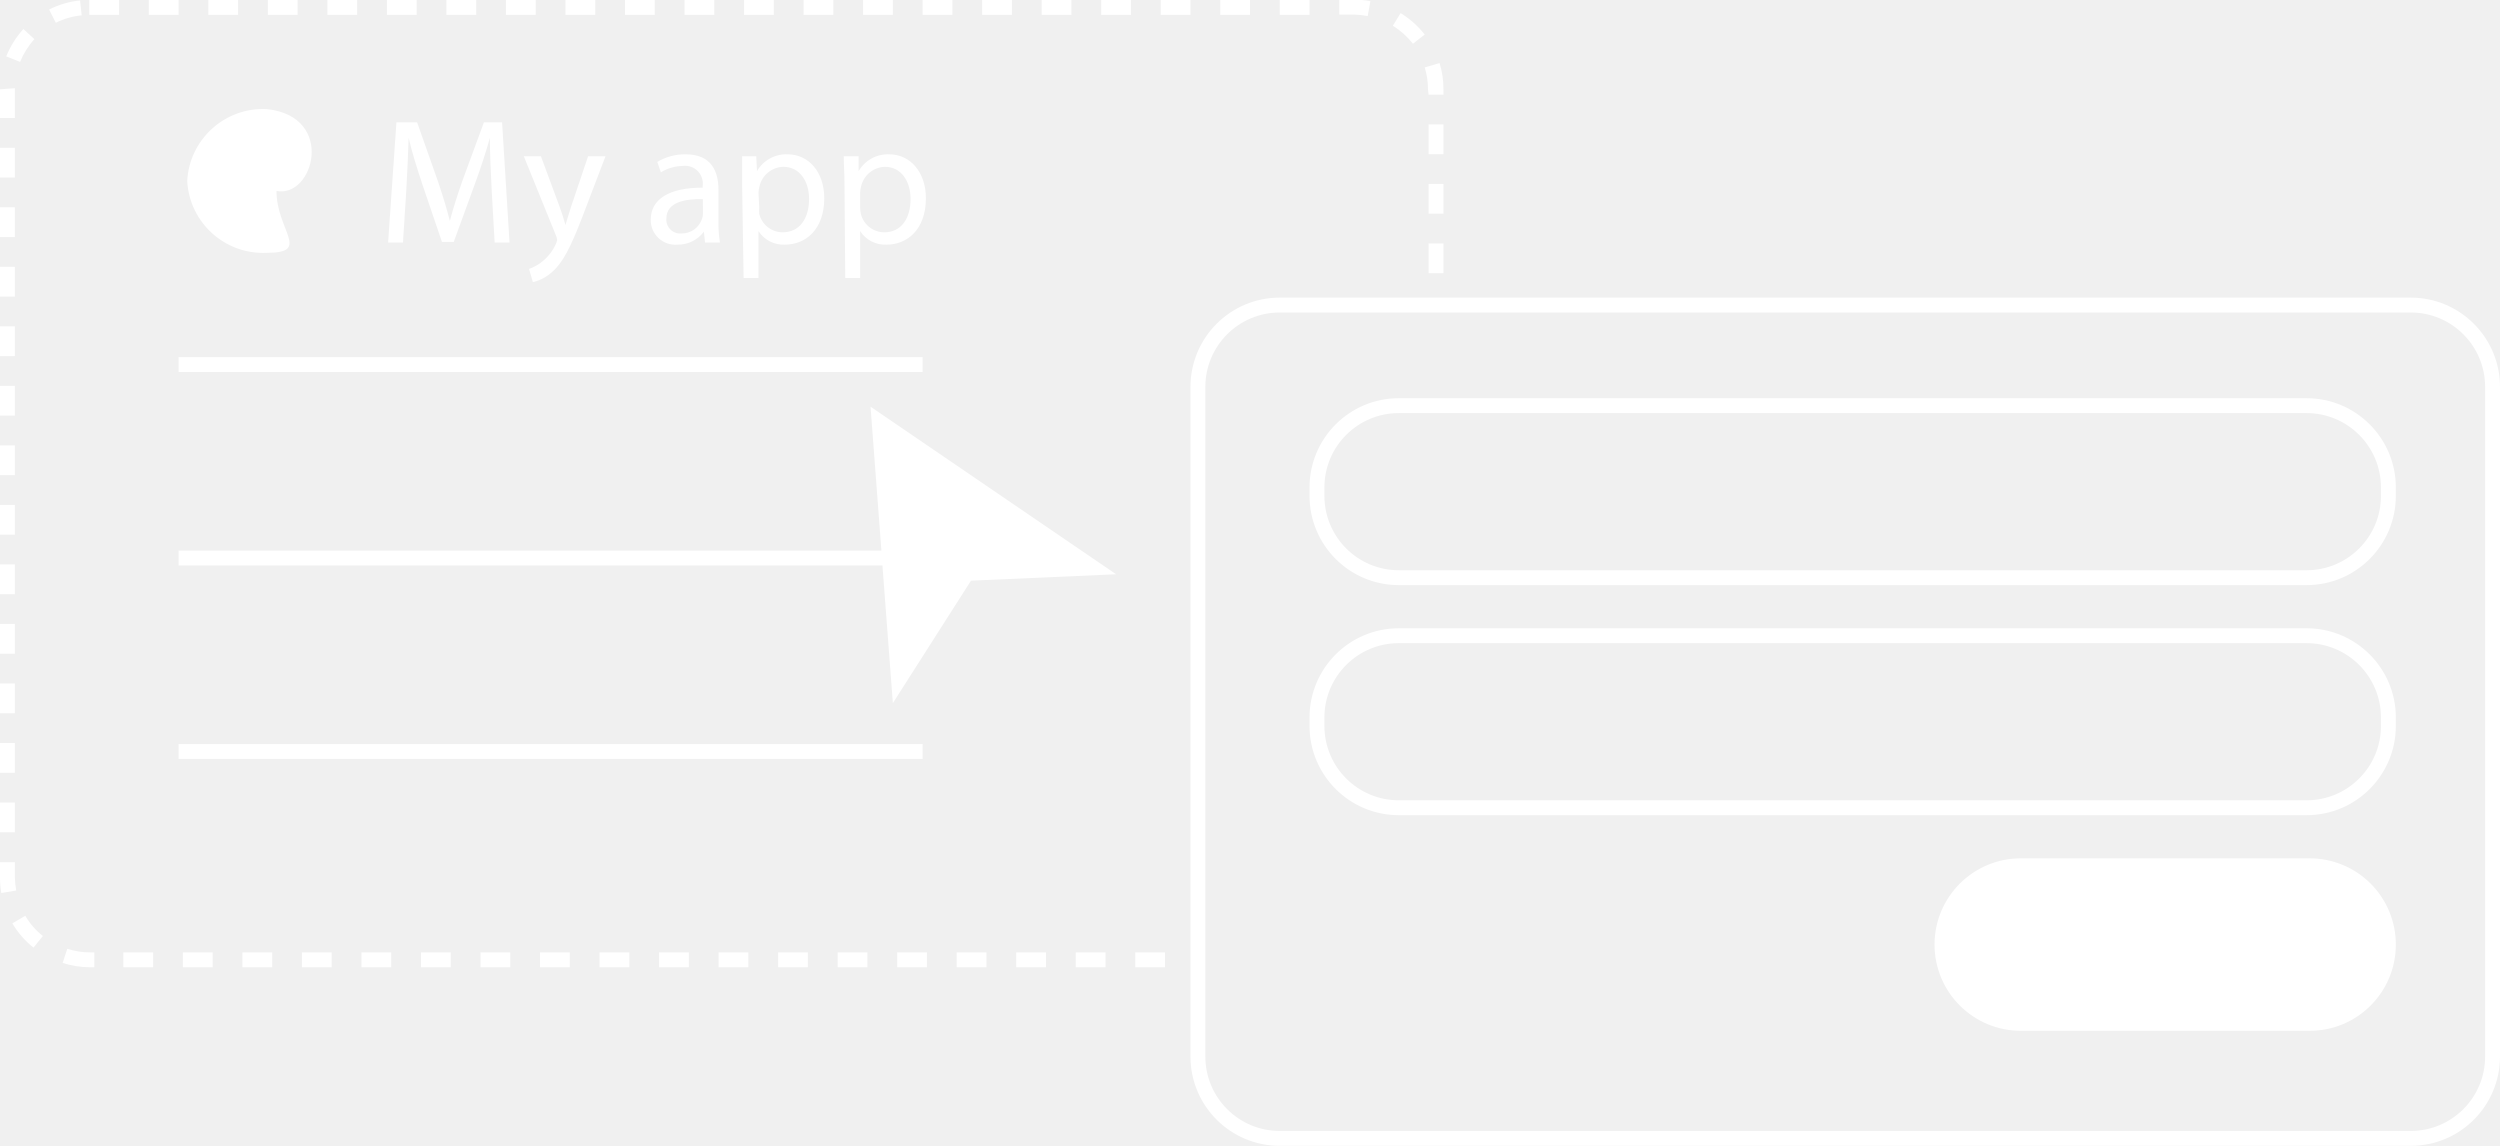
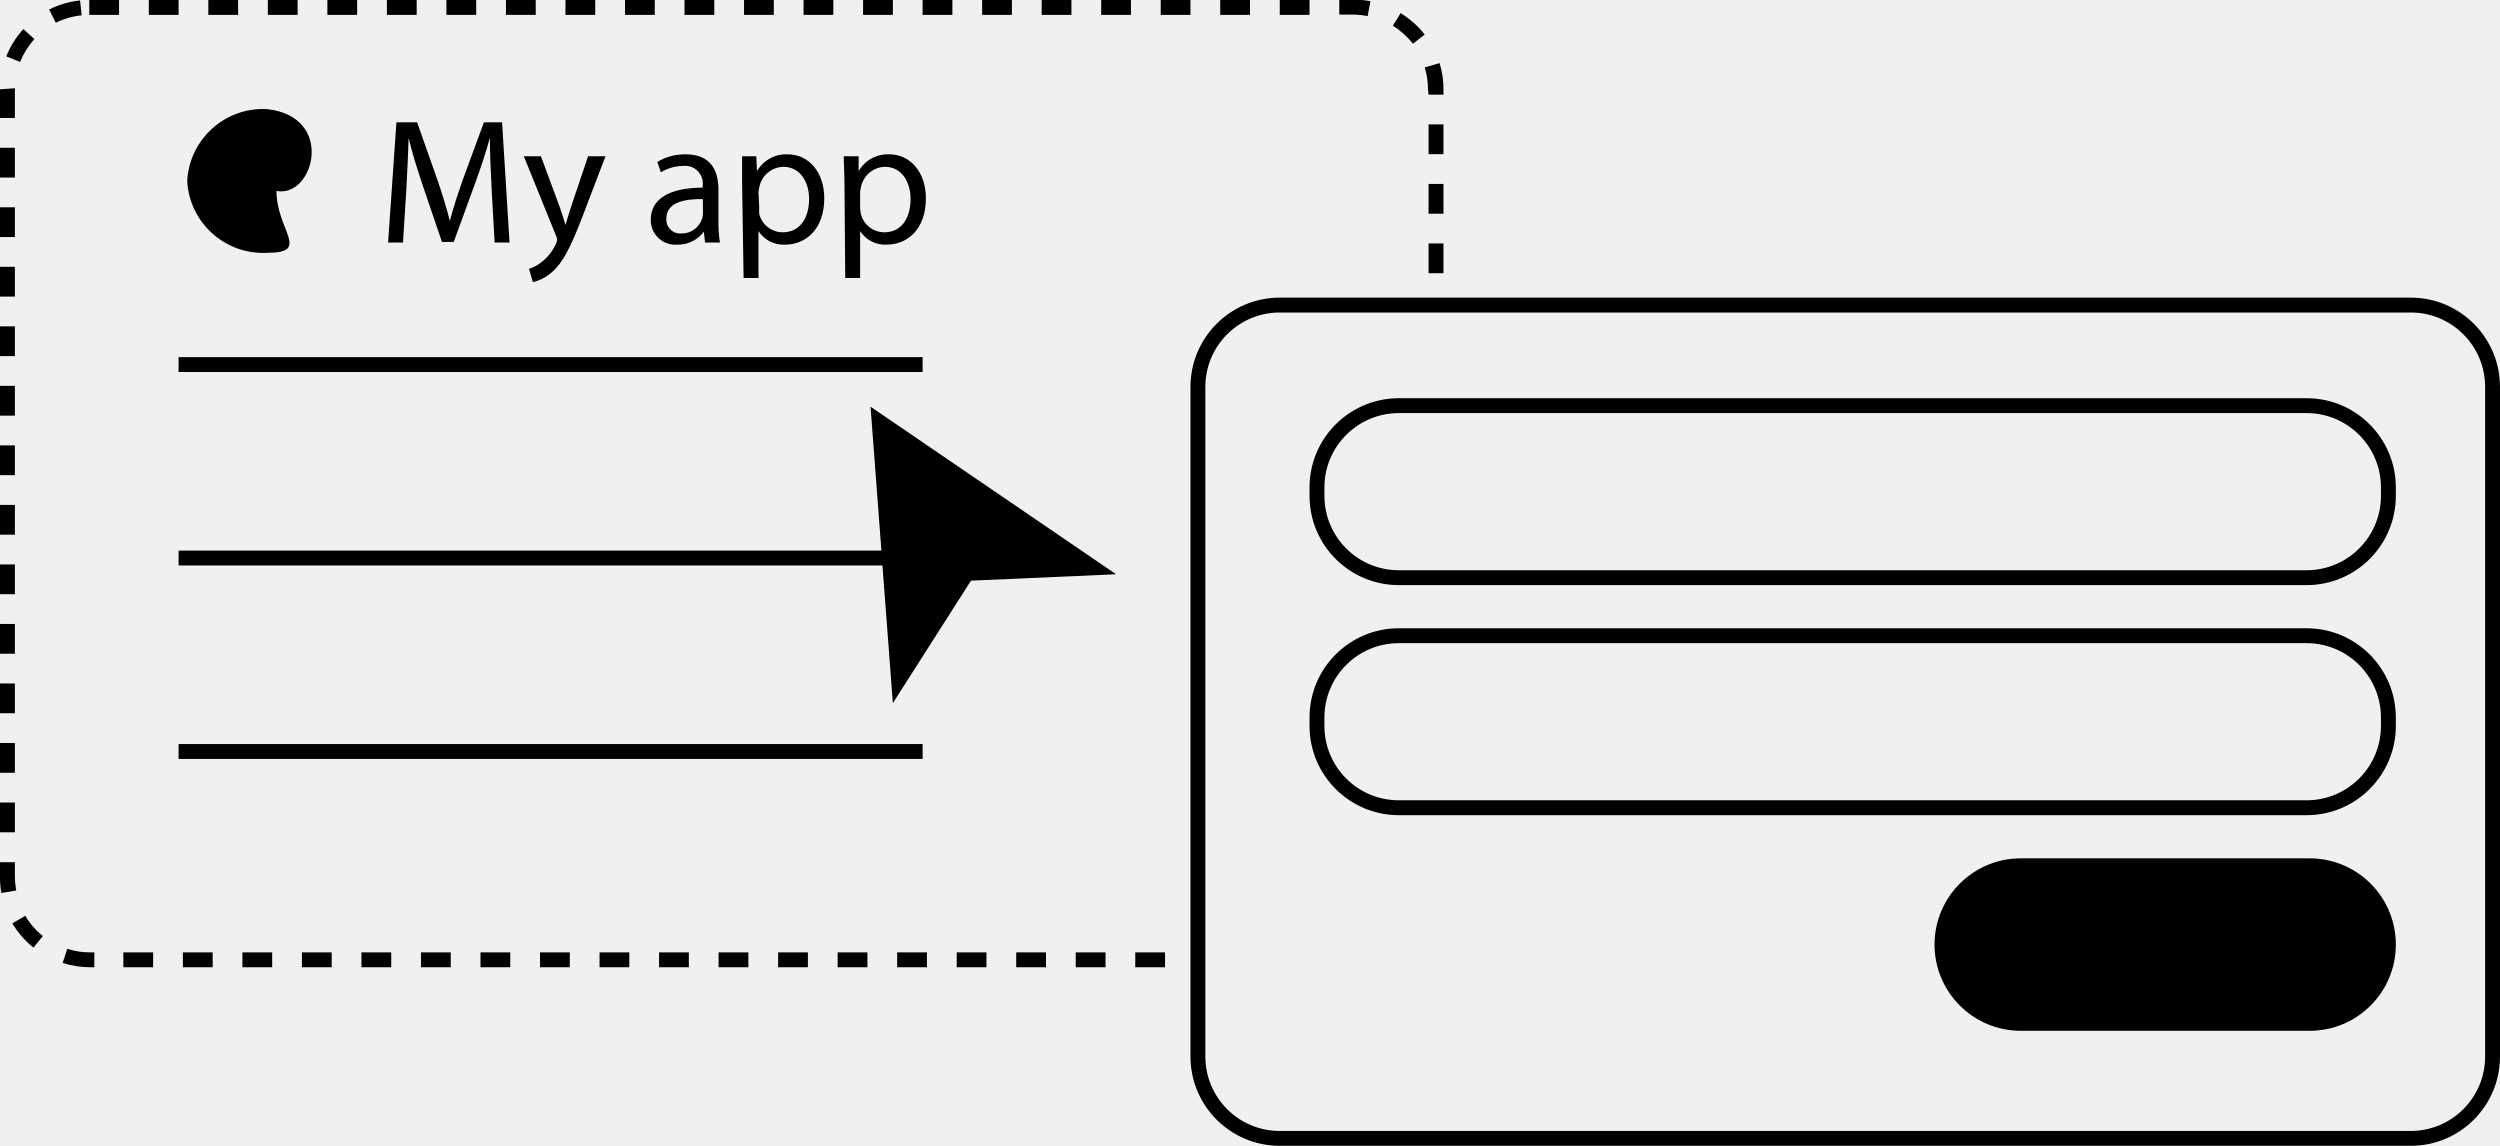
<svg xmlns="http://www.w3.org/2000/svg" width="168" height="77" viewBox="0 0 168 77">
  <defs>
-     <style>.a{fill:#fff;}</style>
+     <style>.a{fill:currentColor;}</style>
  </defs>
  <rect class="a" y="49.93" width="1" height="2" />
  <rect class="a" y="53.93" width="1" height="2" />
  <path class="a" d="M-221.52,267.06V266h-1v1.07a5.75,5.75,0,0,0,.09,1l1-.17A6,6,0,0,1-221.52,267.06Z" transform="translate(222.52 -208.06)" />
  <rect class="a" x="16.29" y="64" width="2" height="1" />
  <rect class="a" y="33.93" width="1" height="2" />
  <rect class="a" y="41.93" width="1" height="2" />
  <rect class="a" y="37.93" width="1" height="2" />
  <rect class="a" x="14" width="2" height="1" />
  <rect class="a" x="12.29" y="64" width="2" height="1" />
  <rect class="a" y="29.93" width="1" height="2" />
  <rect class="a" x="10" width="2" height="1" />
  <rect class="a" x="8.29" y="64" width="2" height="1" />
  <path class="a" d="M-217.14,208.09a6,6,0,0,0-2.08.61l.45.89a5,5,0,0,1,1.74-.5Z" transform="translate(222.52 -208.06)" />
  <rect class="a" x="6" width="2" height="1" />
  <path class="a" d="M-220.82,269.6l-.87.51a6,6,0,0,0,1.42,1.63l.63-.78A4.79,4.79,0,0,1-220.82,269.6Z" transform="translate(222.52 -208.06)" />
  <rect class="a" y="45.93" width="1" height="2" />
  <path class="a" d="M-127.57,211l.79-.62a6.19,6.19,0,0,0-1.62-1.44l-.52.85A5.19,5.19,0,0,1-127.57,211Z" transform="translate(222.52 -208.06)" />
  <path class="a" d="M-130.61,209.14l.18-1a5.67,5.67,0,0,0-1.09-.1h-1v1h1A5.5,5.5,0,0,1-130.61,209.14Z" transform="translate(222.52 -208.06)" />
  <rect class="a" y="25.93" width="1" height="2" />
  <rect class="a" x="86" width="2" height="1" />
  <path class="a" d="M-126.52,214.42h1v-.36a5.82,5.82,0,0,0-.26-1.76l-1,.29a4.9,4.9,0,0,1,.22,1.47Z" transform="translate(222.52 -208.06)" />
  <rect class="a" x="96" y="16.36" width="1" height="2" />
  <rect class="a" x="96" y="12.36" width="1" height="2" />
  <rect class="a" x="96" y="8.36" width="1" height="2" />
  <rect class="a" y="17.93" width="1" height="2" />
  <rect class="a" y="21.93" width="1" height="2" />
  <rect class="a" y="13.93" width="1" height="2" />
  <rect class="a" x="82" width="2" height="1" />
  <path class="a" d="M-220.21,210.69l-.74-.68a6.19,6.19,0,0,0-1.15,1.84l.93.37A5.2,5.2,0,0,1-220.21,210.69Z" transform="translate(222.52 -208.06)" />
  <polygon class="a" points="1 5.93 0 6 0 7.93 1 7.93 1 5.93" />
  <rect class="a" y="9.93" width="1" height="2" />
  <path class="a" d="M-218,271.82l-.31.95a6.1,6.1,0,0,0,1.84.29h.29v-1h-.29A4.94,4.94,0,0,1-218,271.82Z" transform="translate(222.52 -208.06)" />
  <rect class="a" x="58" width="2" height="1" />
  <rect class="a" x="60.29" y="64" width="2" height="1" />
  <rect class="a" x="62" width="2" height="1" />
  <rect class="a" x="64.29" y="64" width="2" height="1" />
  <rect class="a" x="54" width="2" height="1" />
  <rect class="a" x="56.29" y="64" width="2" height="1" />
  <rect class="a" x="50" width="2" height="1" />
  <rect class="a" x="66" width="2" height="1" />
  <rect class="a" x="52.29" y="64" width="2" height="1" />
  <rect class="a" x="76.29" y="64" width="2" height="1" />
  <rect class="a" x="68.29" y="64" width="2" height="1" />
  <rect class="a" x="78" width="2" height="1" />
  <rect class="a" x="74" width="2" height="1" />
  <rect class="a" x="70" width="2" height="1" />
  <rect class="a" x="72.29" y="64" width="2" height="1" />
  <rect class="a" x="30" width="2" height="1" />
  <rect class="a" x="28.29" y="64" width="2" height="1" />
  <rect class="a" x="18" width="2" height="1" />
  <rect class="a" x="26" width="2" height="1" />
  <rect class="a" x="24.29" y="64" width="2" height="1" />
  <rect class="a" x="20.29" y="64" width="2" height="1" />
  <rect class="a" x="22" width="2" height="1" />
  <rect class="a" x="32.29" y="64" width="2" height="1" />
  <rect class="a" x="42" width="2" height="1" />
  <rect class="a" x="44.29" y="64" width="2" height="1" />
  <rect class="a" x="46" width="2" height="1" />
  <rect class="a" x="48.29" y="64" width="2" height="1" />
  <rect class="a" x="36.29" y="64" width="2" height="1" />
  <rect class="a" x="34" width="2" height="1" />
  <rect class="a" x="38" width="2" height="1" />
  <rect class="a" x="40.29" y="64" width="2" height="1" />
  <rect class="a" x="12" y="24" width="50" height="1" />
  <rect class="a" x="12" y="50" width="50" height="1" />
  <polygon class="a" points="59.23 37 12 37 12 38 59.3 38 60 47.25 65.25 39.02 75 38.59 58.5 27.33 59.23 37" />
  <path class="a" d="M-67.31,265.74H-86.72a5.8,5.8,0,0,0-5.8,5.8,5.8,5.8,0,0,0,5.8,5.79h19.41a5.79,5.79,0,0,0,5.79-5.79A5.79,5.79,0,0,0-67.31,265.74Z" transform="translate(222.52 -208.06)" />
  <path class="a" d="M-60.52,228.06h-76a6,6,0,0,0-6,6v45a6,6,0,0,0,6,6h76a6,6,0,0,0,6-6v-45A6,6,0,0,0-60.52,228.06Zm5,51a5,5,0,0,1-5,5h-76a5,5,0,0,1-5-5v-45a5,5,0,0,1,5-5h76a5,5,0,0,1,5,5Z" transform="translate(222.52 -208.06)" />
  <path class="a" d="M-195.88,216.28l-.56,8.08h1l.22-3.46c.07-1.21.13-2.57.16-3.58h0c.23,1,.55,2,.93,3.15l1.31,3.85h.79l1.43-3.92c.41-1.12.74-2.13,1-3.08h0c0,1,.06,2.37.12,3.5l.2,3.54h1l-.5-8.08H-190l-1.44,3.91c-.35,1-.64,1.91-.85,2.72h0c-.21-.84-.48-1.72-.82-2.72l-1.38-3.91Z" transform="translate(222.52 -208.06)" />
  <path class="a" d="M-185.15,223.91a.85.85,0,0,1,.07.28,1.12,1.12,0,0,1-.08.25,3.17,3.17,0,0,1-.89,1.17,2.82,2.82,0,0,1-.92.52l.26.89a2.92,2.92,0,0,0,1.3-.69c.71-.62,1.23-1.64,2-3.63l1.58-4.14H-183l-1.15,3.41c-.14.42-.26.86-.37,1.21h0c-.1-.35-.24-.81-.38-1.19l-1.27-3.43h-1.15Z" transform="translate(222.52 -208.06)" />
  <path class="a" d="M-176.62,219.21a1.19,1.19,0,0,1,1.32,1.34v.12c-2.24,0-3.49.76-3.49,2.16A1.65,1.65,0,0,0-177,224.5a2.16,2.16,0,0,0,1.78-.87h0l.08.73h1a8.24,8.24,0,0,1-.1-1.39V220.8c0-1.16-.43-2.37-2.2-2.37a3.61,3.61,0,0,0-1.91.51l.24.7A2.93,2.93,0,0,1-176.62,219.21Zm1.34,3.2a1,1,0,0,1-.06.34,1.43,1.43,0,0,1-1.4,1,.93.93,0,0,1-1-1c0-1.13,1.3-1.33,2.45-1.31Z" transform="translate(222.52 -208.06)" />
  <path class="a" d="M-172.55,226.74h1v-3.15h0a2,2,0,0,0,1.78.91c1.37,0,2.64-1,2.64-3.12,0-1.76-1.05-2.95-2.46-2.95a2.27,2.27,0,0,0-2.06,1.13h0l-.05-1h-.95c0,.55,0,1.15,0,1.9Zm1-5.73a2.13,2.13,0,0,1,.07-.44,1.69,1.69,0,0,1,1.6-1.3c1.12,0,1.73,1,1.73,2.16,0,1.33-.65,2.24-1.77,2.24a1.62,1.62,0,0,1-1.58-1.24,2.68,2.68,0,0,1,0-.43Z" transform="translate(222.52 -208.06)" />
  <path class="a" d="M-165.72,226.74h1v-3.15h0a2,2,0,0,0,1.78.91c1.37,0,2.64-1,2.64-3.12,0-1.76-1.06-2.95-2.46-2.95a2.27,2.27,0,0,0-2.06,1.13h0l0-1h-1c0,.55.05,1.15.05,1.9Zm1-5.73a2.13,2.13,0,0,1,.07-.44,1.69,1.69,0,0,1,1.6-1.3c1.11,0,1.72,1,1.72,2.16,0,1.33-.64,2.24-1.76,2.24a1.62,1.62,0,0,1-1.58-1.24,2.68,2.68,0,0,1-.05-.43Z" transform="translate(222.52 -208.06)" />
  <path class="a" d="M-204.59,225.05c3,0,.65-1.49.65-4.16,2.5.5,4-5-.65-5.5a5.11,5.11,0,0,0-5.35,4.83A5.11,5.11,0,0,0-204.59,225.05Z" transform="translate(222.52 -208.06)" />
  <path class="a" d="M-67.52,250.28h-61a6,6,0,0,0-6,6v.56a6,6,0,0,0,6,6h61a6,6,0,0,0,6-6v-.56A6,6,0,0,0-67.52,250.28Zm5,6.56a5,5,0,0,1-5,5h-61a5,5,0,0,1-5-5v-.56a5,5,0,0,1,5-5h61a5,5,0,0,1,5,5Z" transform="translate(222.52 -208.06)" />
  <path class="a" d="M-67.52,234.82h-61a6,6,0,0,0-6,6v.56a6,6,0,0,0,6,6h61a6,6,0,0,0,6-6v-.56A6,6,0,0,0-67.52,234.82Zm5,6.56a5,5,0,0,1-5,5h-61a5,5,0,0,1-5-5v-.56a5,5,0,0,1,5-5h61a5,5,0,0,1,5,5Z" transform="translate(222.52 -208.06)" />
</svg>
